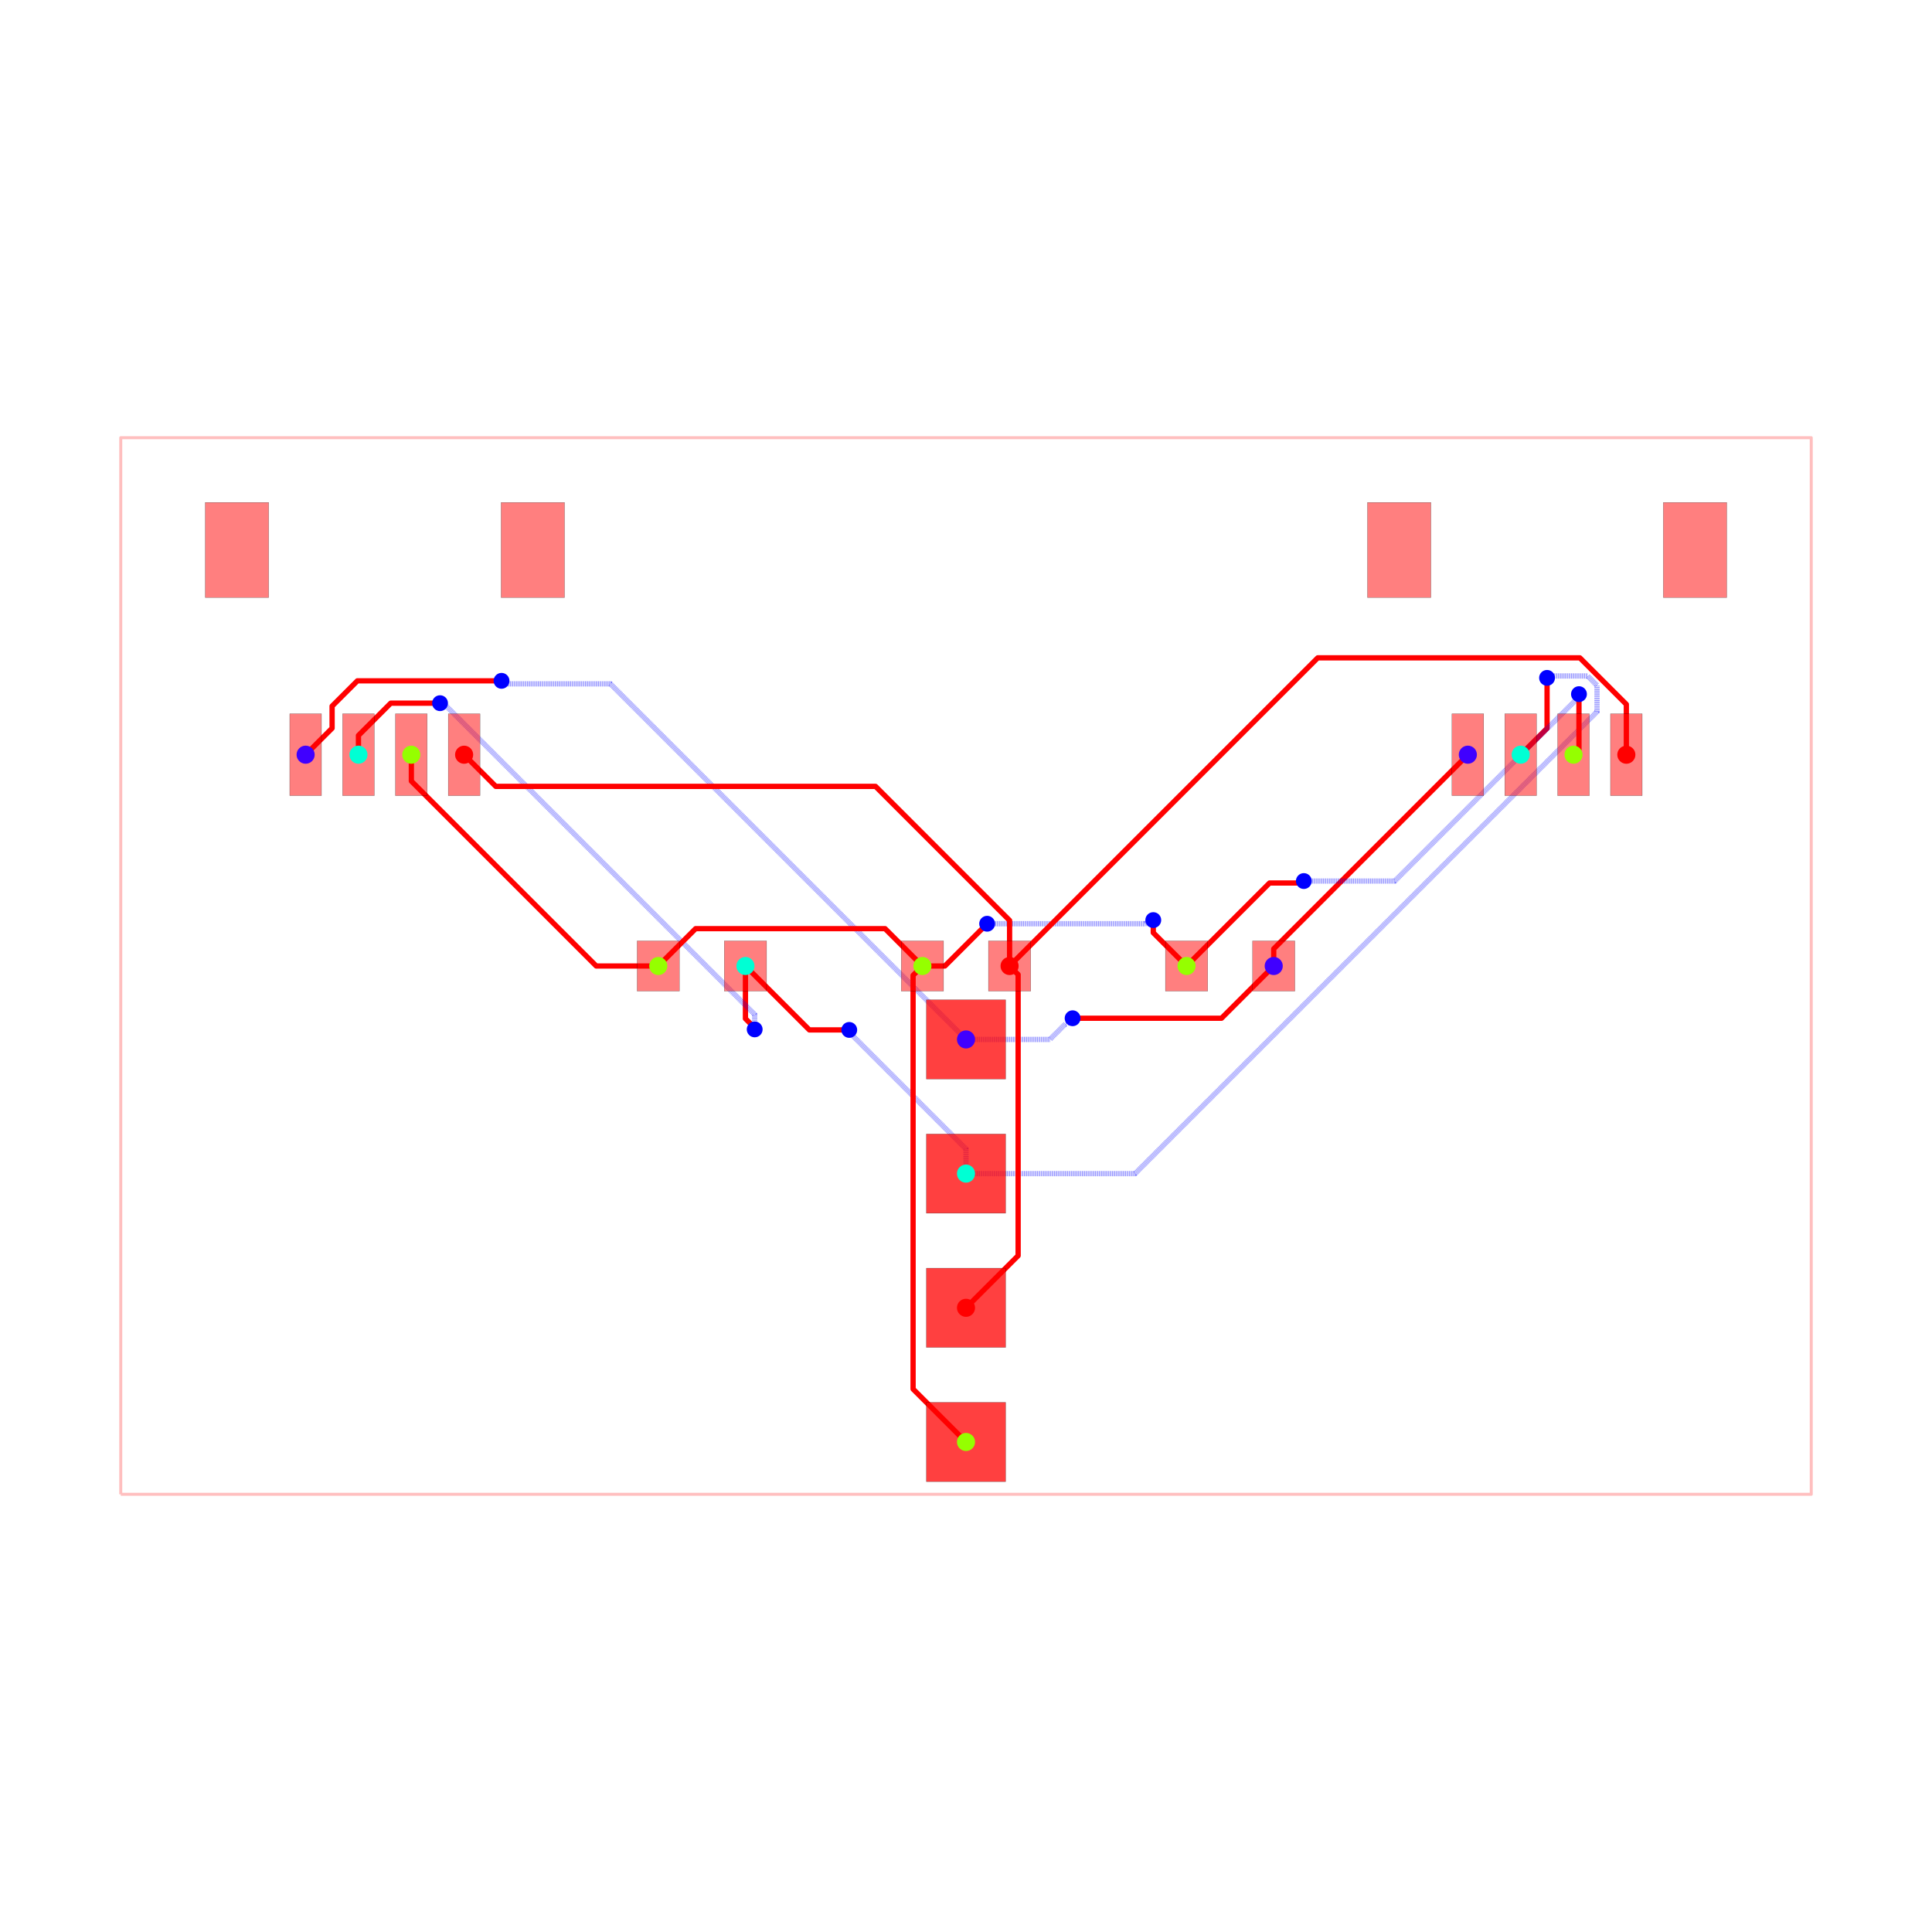
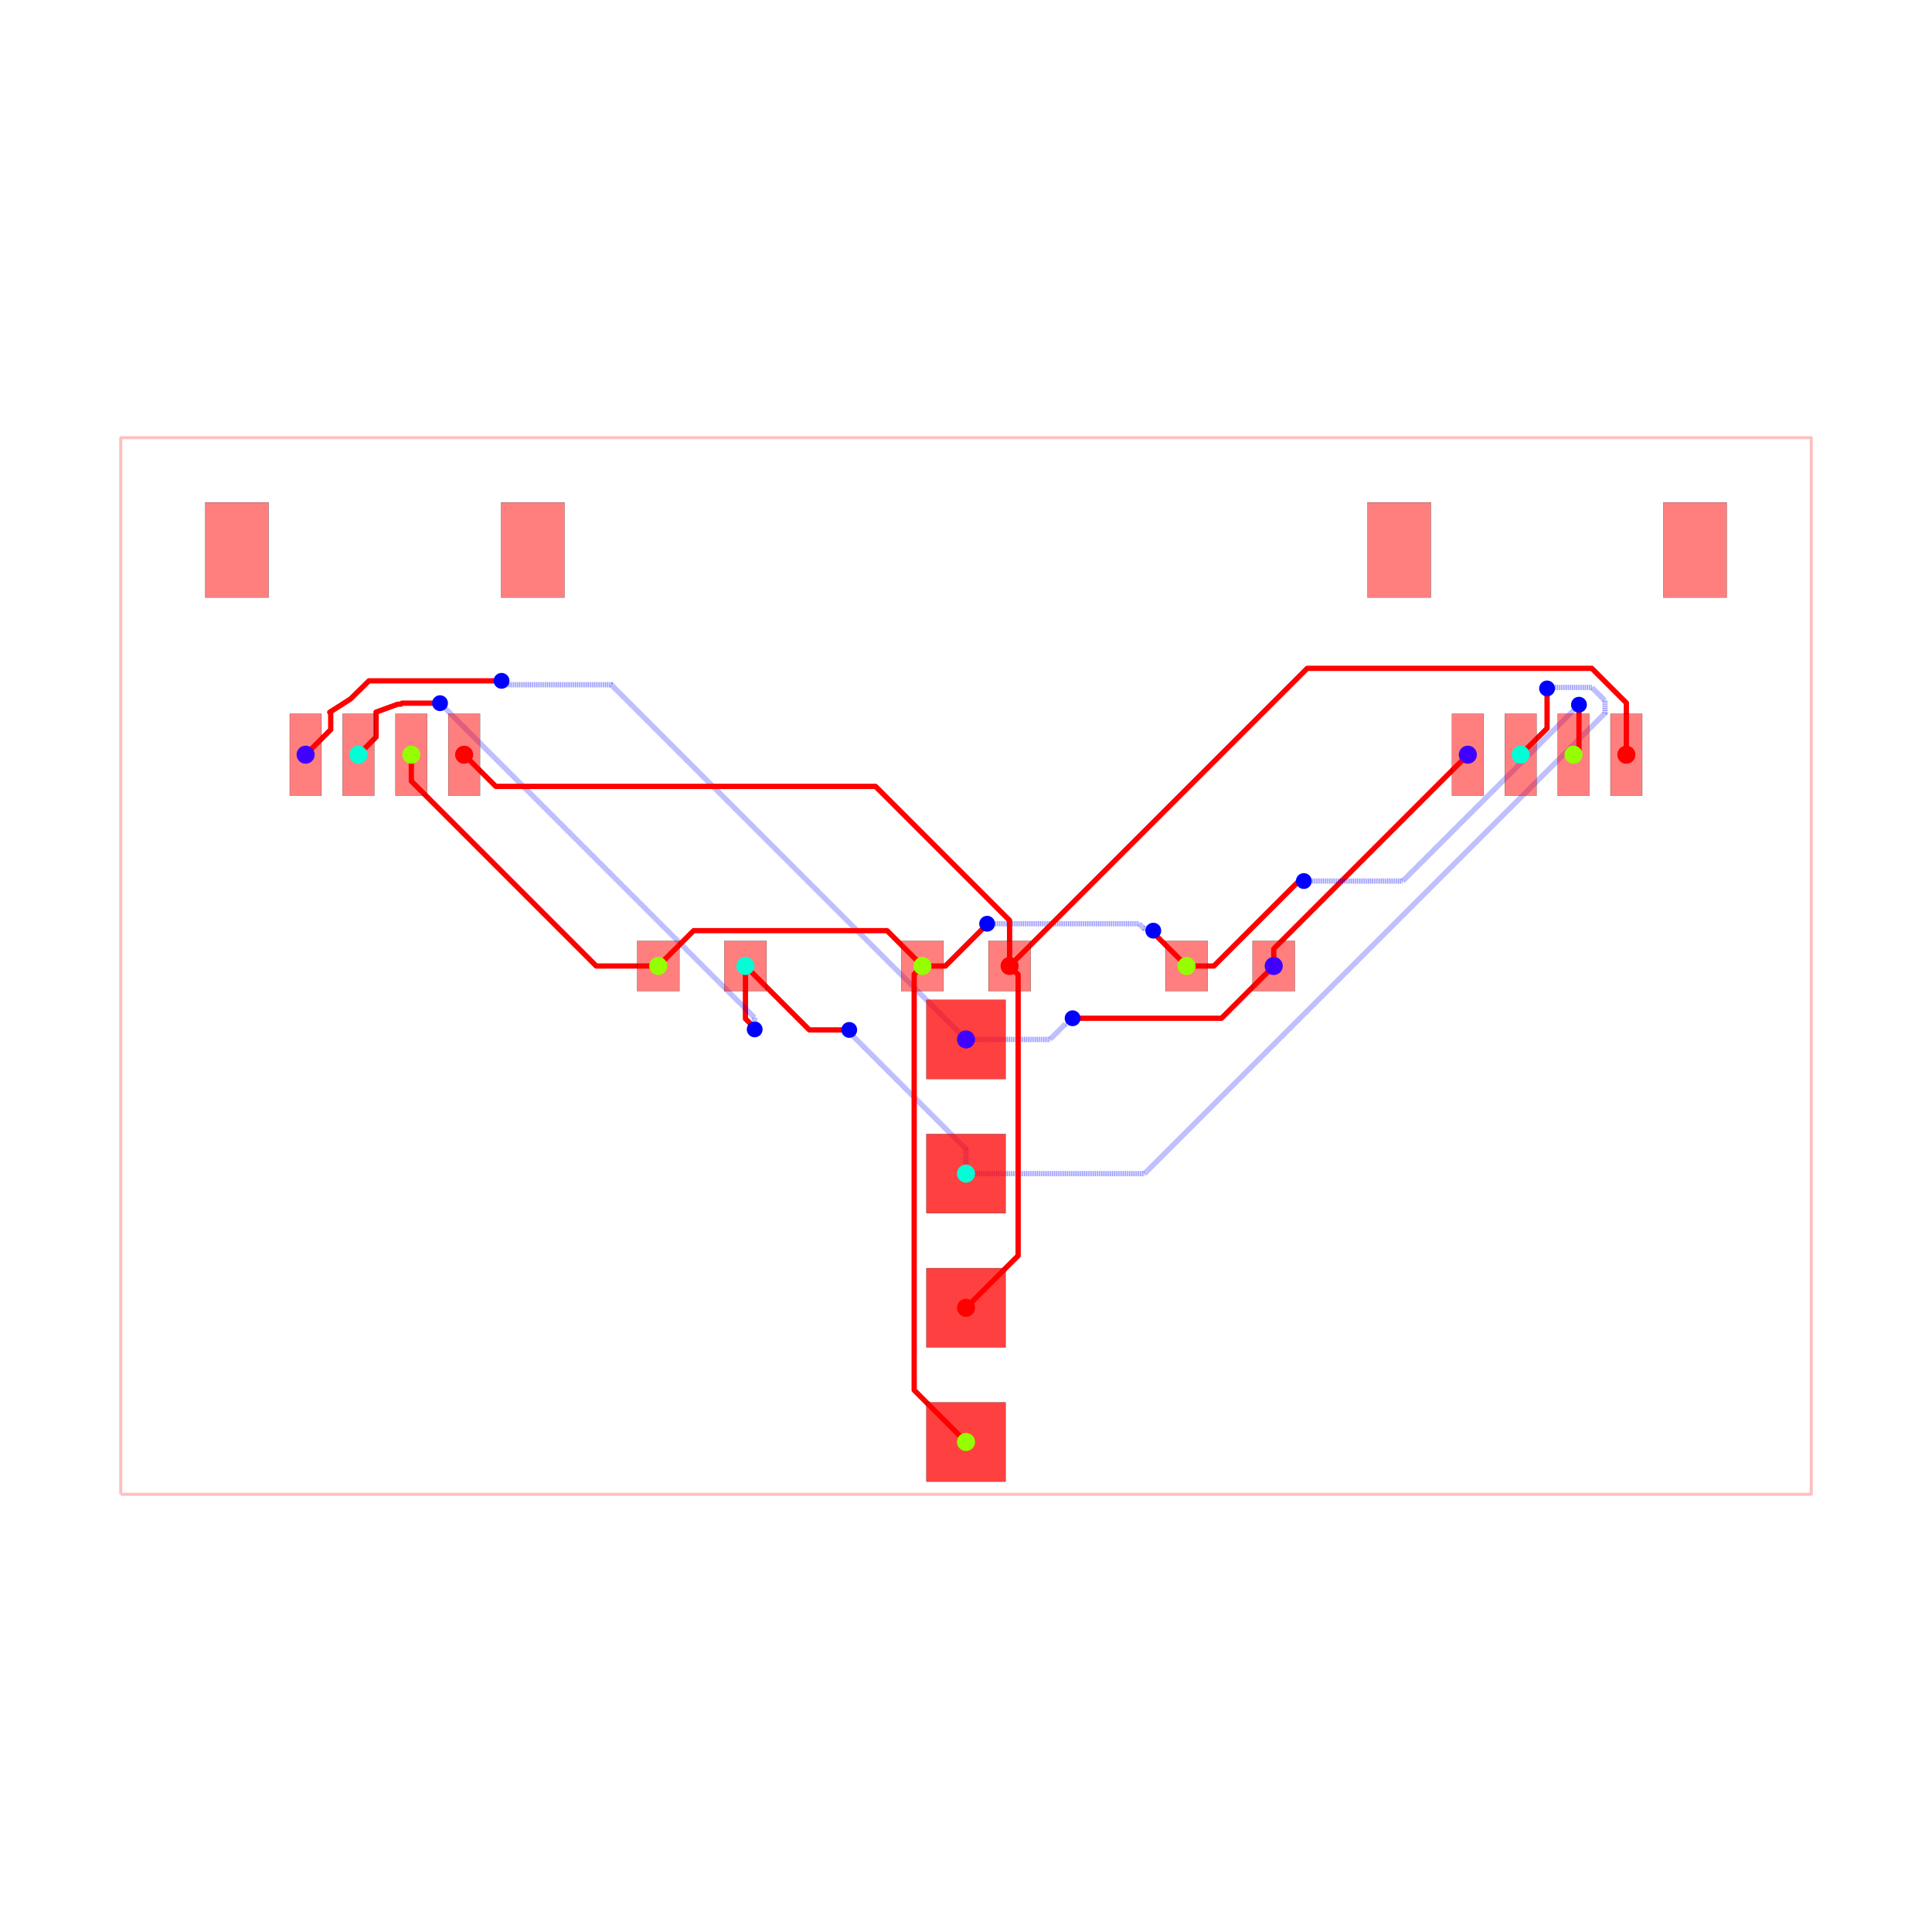
<svg xmlns="http://www.w3.org/2000/svg" width="640" height="640" viewBox="0 0 640 640">
  <rect width="100%" height="100%" fill="white" />
  <g>
    <polyline data-points="-16,-10 16,-10 16,10 -16,10 -16,-10" data-type="line" data-label="" points="40,495 600,495 600,145 40,145 40,495" fill="none" stroke="rgba(255,0,0,0.25)" stroke-linejoin="round" stroke-width="1px" />
  </g>
  <g>
    <polyline data-points="5.825,0 5.825,0.3250000000000002 9.5,4" data-type="line" data-label="" points="421.938,320 421.938,314.312 486.25,250" fill="none" stroke="red" stroke-linejoin="round" stroke-width="1.75" />
  </g>
  <g>
    <polyline data-points="2.3329521523757077e-16,-1.3900000000000001 1.5889111574745176,-1.3900000000000001 1.879539737118841,-1.0993714203556768 1.907628579644323,-1.0993714203556768 2.018,-0.989" data-type="line" data-label="" points="320,344.325 347.806,344.325 352.892,339.239 353.384,339.239 355.315,337.308" fill="none" stroke="rgba(0,0,255,0.5)" stroke-linejoin="round" stroke-width="1.75" stroke-dasharray="0.2 0.2" />
  </g>
  <g>
    <polyline data-points="2.018,-0.989 4.836,-0.989 5.825,0" data-type="line" data-label="" points="355.315,337.308 404.63,337.308 421.938,320" fill="none" stroke="red" stroke-linejoin="round" stroke-width="1.75" />
  </g>
  <g>
-     <polyline data-points="2.3329521523757077e-16,-1.3900000000000001 -6.730945936681804,5.340945936681804 -8.711852071954468,5.340945936681805 -8.734945936681804,5.340945936681805 -8.792,5.398" data-type="line" data-label="" points="320,344.325 202.208,226.533 167.543,226.533 167.138,226.533 166.14,225.535" fill="none" stroke="rgba(0,0,255,0.5)" stroke-linejoin="round" stroke-width="1.75" stroke-dasharray="0.2 0.2" />
-   </g>
-   <g>
-     <polyline data-points="-8.792,5.398 -11.520767869562487,5.398 -11.999334329696632,4.919433539865855 -11.999334329696632,4.5010349703033565 -12.500377999999955,3.9999913000000333" data-type="line" data-label="" points="166.14,225.535 118.387,225.535 110.012,233.91 110.012,241.232 101.243,250" fill="none" stroke="red" stroke-linejoin="round" stroke-width="1.75" />
-   </g>
-   <g>
-     <polyline data-points="7.776507174585693e-17,-3.93 7.776507174585693e-17,-3.4634084621536196 -2.144809605444386,-1.3185988567092335 -2.144809605444386,-1.2751903945556138 -2.21,-1.21" data-type="line" data-label="" points="320,388.775 320,380.61 282.466,343.075 282.466,342.316 281.325,341.175" fill="none" stroke="rgba(0,0,255,0.5)" stroke-linejoin="round" stroke-width="1.75" stroke-dasharray="0.2 0.2" />
+     <polyline data-points="2.3329521523757077e-16,-1.3900000000000001 -6.714256987188449,5.324256987188448 -8.71825698718845,5.324256987188449 -8.792,5.398" data-type="line" data-label="" points="320,344.325 202.501,226.826 167.431,226.826 166.14,225.535" fill="none" stroke="rgba(0,0,255,0.5)" stroke-linejoin="round" stroke-width="1.75" stroke-dasharray="0.2 0.2" />
+   </g>
+   <g>
+     <polyline data-points="-8.792,5.398 -11.30174914625486,5.398 -11.652136665968515,5.053788586195159 -12.044209306019159,4.803771250510691 -12.025432501783882,4.810440083316445 -12.025432501783882,4.796561465456124 -12.025432501783882,4.474936798216106 -12.500377999999955,3.9999913000000333" data-type="line" data-label="" points="166.14,225.535 122.219,225.535 116.088,231.559 109.226,235.934 109.555,235.817 109.555,236.06 109.555,241.689 101.243,250" fill="none" stroke="red" stroke-linejoin="round" stroke-width="1.75" />
+   </g>
+   <g>
+     <polyline data-points="7.776507174585693e-17,-3.93 7.776507174585693e-17,-3.4650164466009796 -2.1460108680638403,-1.3190055785371393 -2.1460108680638403,-1.2739891319361596 -2.21,-1.21" data-type="line" data-label="" points="320,388.775 320,380.638 282.445,343.083 282.445,342.295 281.325,341.175" fill="none" stroke="rgba(0,0,255,0.5)" stroke-linejoin="round" stroke-width="1.75" stroke-dasharray="0.2 0.2" />
  </g>
  <g>
    <polyline data-points="-2.21,-1.21 -2.965,-1.21 -4.175,0" data-type="line" data-label="" points="281.325,341.175 268.113,341.175 246.938,320" fill="none" stroke="red" stroke-linejoin="round" stroke-width="1.75" />
  </g>
  <g>
-     <polyline data-points="-4.175,0 -4.175,-0.9966102857911585 -3.995999781247593,-1.1756105045435652 -3.995999781247593,-1.195999781247593 -4,-1.2" data-type="line" data-label="" points="246.938,320 246.938,337.441 250.07,340.573 250.07,340.93 250,341" fill="none" stroke="red" stroke-linejoin="round" stroke-width="1.75" />
-   </g>
-   <g>
-     <polyline data-points="-4,-1.2 -4,-0.917962125702033 -9.882324573809482,4.964362448107449 -9.945279354700903,4.964362448107449 -9.955916906593453,4.975" data-type="line" data-label="" points="250,341 250,336.064 147.059,233.124 145.958,233.124 145.771,232.938" fill="none" stroke="rgba(0,0,255,0.5)" stroke-linejoin="round" stroke-width="1.75" stroke-dasharray="0.2 0.2" />
-   </g>
-   <g>
-     <polyline data-points="-9.955916906593453,4.975 -10.889415469333802,4.975 -10.935408479161138,4.929006990172663 -11.500380000000064,4.3640354693337375 -11.500380000000064,3.9999913000000333" data-type="line" data-label="" points="145.771,232.938 129.435,232.938 128.63,233.742 118.743,243.629 118.743,250" fill="none" stroke="red" stroke-linejoin="round" stroke-width="1.75" />
-   </g>
-   <g>
-     <polyline data-points="7.776507174585693e-17,-3.93 3.2006524982762112,-3.93 11.944800898651126,4.814148400374915 11.944800898651126,5.312227902058942 11.766896448827694,5.490132351882374 11.081856524314272,5.490132351882374 11.061477200796446,5.5105116754002 11.0555116754002,5.5105116754002 10.999,5.454" data-type="line" data-label="" points="320,388.775 376.011,388.775 529.034,235.752 529.034,227.036 525.921,223.923 513.932,223.923 513.576,223.566 513.471,223.566 512.483,224.555" fill="none" stroke="rgba(0,0,255,0.5)" stroke-linejoin="round" stroke-width="1.75" stroke-dasharray="0.2 0.2" />
-   </g>
-   <g>
-     <polyline data-points="10.999,5.454 10.999,4.4990000000000006 10.5,4" data-type="line" data-label="" points="512.483,224.555 512.483,241.267 503.75,250" fill="none" stroke="red" stroke-linejoin="round" stroke-width="1.75" />
-   </g>
-   <g>
-     <polyline data-points="-0.825,0 -1.5318963696654277,0.7068963696654278 -5.118103630334573,0.7068963696654278 -5.825,0" data-type="line" data-label="" points="305.562,320 293.192,307.629 230.433,307.629 218.062,320" fill="none" stroke="red" stroke-linejoin="round" stroke-width="1.75" />
-   </g>
-   <g>
-     <polyline data-points="-0.825,0 -0.4,0 0.32792096567607953,0.7279209656760796 0.4,0.8" data-type="line" data-label="" points="305.562,320 313,320 325.739,307.261 327,306" fill="none" stroke="red" stroke-linejoin="round" stroke-width="1.75" />
-   </g>
-   <g>
-     <polyline data-points="0.4,0.8 3.3930502936606315,0.8 3.3970647761808843,0.8040144825202529 3.480014482520253,0.8040144825202529 3.545,0.869" data-type="line" data-label="" points="327,306 379.378,306 379.449,305.93 380.9,305.93 382.038,304.793" fill="none" stroke="rgba(0,0,255,0.5)" stroke-linejoin="round" stroke-width="1.75" stroke-dasharray="0.2 0.2" />
-   </g>
-   <g>
-     <polyline data-points="3.545,0.869 3.545,0.6299999999999999 4.175,0" data-type="line" data-label="" points="382.038,304.793 382.038,308.975 393.062,320" fill="none" stroke="red" stroke-linejoin="round" stroke-width="1.75" />
-   </g>
-   <g>
-     <polyline data-points="-5.825,0 -6.999179048127758,0 -10.49906596483945,3.4998869167116937 -10.49906596483945,3.998065964839451 -10.5,3.999" data-type="line" data-label="" points="218.062,320 197.514,320 136.266,258.752 136.266,250.034 136.25,250.017" fill="none" stroke="red" stroke-linejoin="round" stroke-width="1.75" />
-   </g>
-   <g>
-     <polyline data-points="4.175,0 5.746001339064205,1.571001339064205 6.285117424831259,1.571001339064205 6.358001339064204,1.571001339064205 6.395,1.608" data-type="line" data-label="" points="393.062,320 420.555,292.507 429.99,292.507 431.265,292.507 431.913,291.86" fill="none" stroke="red" stroke-linejoin="round" stroke-width="1.75" />
-   </g>
-   <g>
-     <polyline data-points="6.395,1.608 8.116404672887116,1.608 11.600180718625843,5.091776045738728 11.600180718625843,5.143180718625843 11.603,5.146" data-type="line" data-label="" points="431.913,291.86 462.037,291.86 523.003,230.894 523.003,229.994 523.053,229.945" fill="none" stroke="rgba(0,0,255,0.5)" stroke-linejoin="round" stroke-width="1.75" stroke-dasharray="0.2 0.2" />
-   </g>
-   <g>
-     <polyline data-points="11.603,5.146 11.603,4.102 11.5,3.999" data-type="line" data-label="" points="523.053,229.945 523.053,248.215 521.25,250.017" fill="none" stroke="red" stroke-linejoin="round" stroke-width="1.75" />
-   </g>
-   <g>
-     <polyline data-points="-2.3329521523757077e-16,-9.01 -1.0016405613957189,-8.00835943860428 -1.0016405613957189,-0.17664056139571893 -0.825,0" data-type="line" data-label="" points="320,477.675 302.471,460.146 302.471,323.091 305.562,320" fill="none" stroke="red" stroke-linejoin="round" stroke-width="1.75" />
+     <polyline data-points="-4.175,0 -4.175,-0.9976439759643159 -3.9967212315028027,-1.175922744461513 -3.9967212315028027,-1.1967212315028026 -4,-1.2" data-type="line" data-label="" points="246.938,320 246.938,337.459 250.057,340.579 250.057,340.943 250,341" fill="none" stroke="red" stroke-linejoin="round" stroke-width="1.75" />
+   </g>
+   <g>
+     <polyline data-points="-4,-1.2 -4,-0.9809169065934533 -9.919634043732724,4.938717137139271 -9.955916906593453,4.975" data-type="line" data-label="" points="250,341 250,337.166 146.406,233.572 145.771,232.938" fill="none" stroke="rgba(0,0,255,0.5)" stroke-linejoin="round" stroke-width="1.75" stroke-dasharray="0.2 0.2" />
+   </g>
+   <g>
+     <polyline data-points="-9.955916906593453,4.975 -10.67725316715044,4.975 -10.696036867779071,4.956216299371369 -10.756089740060856,4.955895918504823 -11.169089740060857,4.8048959185048234 -11.166612612511111,4.800251213688046 -11.166612612511111,4.333758687488986 -11.500380000000064,3.9999913000000333" data-type="line" data-label="" points="145.771,232.938 133.148,232.938 132.819,233.266 131.768,233.272 124.541,235.914 124.584,235.996 124.584,244.159 118.743,250" fill="none" stroke="red" stroke-linejoin="round" stroke-width="1.75" />
+   </g>
+   <g>
+     <polyline data-points="7.776507174585693e-17,-3.93 3.3801229425306953,-3.93 12.095606110946296,4.785483168415601 12.095606110946296,5.022967830105177 11.910244326400045,5.2083296146514275 11.845556884430287,5.2730170566211845 11.187502297685382,5.2730170566211845 11.018017056621186,5.2730170566211845 10.999,5.254" data-type="line" data-label="" points="320,388.775 379.152,388.775 531.673,236.254 531.673,232.098 528.429,228.854 527.297,227.722 515.781,227.722 512.815,227.722 512.483,228.055" fill="none" stroke="rgba(0,0,255,0.5)" stroke-linejoin="round" stroke-width="1.75" stroke-dasharray="0.2 0.2" />
+   </g>
+   <g>
+     <polyline data-points="10.999,5.254 10.999,4.4990000000000006 10.5,4" data-type="line" data-label="" points="512.483,228.055 512.483,241.267 503.75,250" fill="none" stroke="red" stroke-linejoin="round" stroke-width="1.75" />
+   </g>
+   <g>
+     <polyline data-points="-0.825,0 -1.4940181519941973,0.6690181519941972 -5.10243255427303,0.6690181519941972 -5.155981848005803,0.6690181519941972 -5.825,0" data-type="line" data-label="" points="305.562,320 293.855,308.292 230.707,308.292 229.77,308.292 218.062,320" fill="none" stroke="red" stroke-linejoin="round" stroke-width="1.75" />
+   </g>
+   <g>
+     <polyline data-points="-0.825,0 -0.389756149419893,0 0.35303820314764023,0.7427943525675332 0.35303820314764023,0.7530382031476403 0.4,0.8" data-type="line" data-label="" points="305.562,320 313.179,320 326.178,307.001 326.178,306.822 327,306" fill="none" stroke="red" stroke-linejoin="round" stroke-width="1.75" />
+   </g>
+   <g>
+     <polyline data-points="0.4,0.8 3.277078124084096,0.8 3.363287703977603,0.713790420106493 3.500209579893507,0.713790420106493 3.545,0.669" data-type="line" data-label="" points="327,306 377.349,306 378.858,307.509 381.254,307.509 382.038,308.293" fill="none" stroke="rgba(0,0,255,0.5)" stroke-linejoin="round" stroke-width="1.75" stroke-dasharray="0.2 0.2" />
+   </g>
+   <g>
+     <polyline data-points="3.545,0.669 3.545,0.6299999999999999 4.175,0" data-type="line" data-label="" points="382.038,308.293 382.038,308.975 393.062,320" fill="none" stroke="red" stroke-linejoin="round" stroke-width="1.75" />
+   </g>
+   <g>
+     <polyline data-points="-5.825,0 -6.999777191401725,0 -10.49948890746363,3.4997117160619062 -10.49948890746363,3.998488907463631 -10.5,3.999" data-type="line" data-label="" points="218.062,320 197.504,320 136.259,258.755 136.259,250.026 136.25,250.017" fill="none" stroke="red" stroke-linejoin="round" stroke-width="1.75" />
+   </g>
+   <g>
+     <polyline data-points="4.175,0 4.69237243379008,0 6.278835872104918,1.5864634383148384 6.373463438314838,1.5864634383148384 6.395,1.608" data-type="line" data-label="" points="393.062,320 402.117,320 429.88,292.237 431.536,292.237 431.913,291.86" fill="none" stroke="red" stroke-linejoin="round" stroke-width="1.75" />
+   </g>
+   <g>
+     <polyline data-points="6.395,1.608 8.26751353705925,1.608 11.600736196217252,4.941222659158003 11.600736196217252,4.943736196217252 11.603,4.946" data-type="line" data-label="" points="431.913,291.86 464.681,291.86 523.013,233.529 523.013,233.485 523.053,233.445" fill="none" stroke="rgba(0,0,255,0.5)" stroke-linejoin="round" stroke-width="1.75" stroke-dasharray="0.2 0.2" />
+   </g>
+   <g>
+     <polyline data-points="11.603,4.946 11.603,4.102 11.5,3.999" data-type="line" data-label="" points="523.053,233.445 523.053,248.215 521.25,250.017" fill="none" stroke="red" stroke-linejoin="round" stroke-width="1.75" />
+   </g>
+   <g>
+     <polyline data-points="-2.3329521523757077e-16,-9.01 -0.9809490238740776,-8.029050976125923 -0.9809490238740776,-0.18490376862002922 -0.9809490238740776,-0.1559490238740776 -0.825,0" data-type="line" data-label="" points="320,477.675 302.833,460.508 302.833,323.236 302.833,322.729 305.562,320" fill="none" stroke="red" stroke-linejoin="round" stroke-width="1.75" />
  </g>
  <g>
    <polyline data-points="-7.776507174585693e-17,-6.470000000000001 0.9867740094617942,-5.483225990538206 0.9867740094617942,-0.18267751001327914 0.9867740094617942,-0.1617740094617942 0.825,0" data-type="line" data-label="" points="320,433.225 337.269,415.956 337.269,323.197 337.269,322.831 334.438,320" fill="none" stroke="red" stroke-linejoin="round" stroke-width="1.75" />
  </g>
  <g>
-     <polyline data-points="0.825,0 0.825,0.8624969944419072 -1.7125030055580925,3.4 -8.901,3.4 -9.5,3.999" data-type="line" data-label="" points="334.438,320 334.438,304.906 290.031,260.5 164.233,260.5 153.75,250.017" fill="none" stroke="red" stroke-linejoin="round" stroke-width="1.75" />
-   </g>
-   <g>
-     <polyline data-points="0.825,0 6.658295558413959,5.833295558413959 11.619833580456575,5.833295558413959 12.499869999999987,4.953259138870547 12.499869999999987,3.9994833000000654" data-type="line" data-label="" points="334.438,320 436.52,217.917 523.347,217.917 538.748,233.318 538.748,250.009" fill="none" stroke="red" stroke-linejoin="round" stroke-width="1.75" />
+     <polyline data-points="0.825,0 0.825,0.8624862938230811 -1.712513706176919,3.4 -8.901,3.4 -9.5,3.999" data-type="line" data-label="" points="334.438,320 334.438,304.906 290.031,260.5 164.233,260.5 153.75,250.017" fill="none" stroke="red" stroke-linejoin="round" stroke-width="1.75" />
+   </g>
+   <g>
+     <polyline data-points="0.825,0 6.459607256749821,5.63460725674982 11.845913961088034,5.63460725674982 12.499869999999987,4.980651217837867 12.499869999999987,3.9994833000000654" data-type="line" data-label="" points="334.438,320 433.043,221.394 527.303,221.394 538.748,232.839 538.748,250.009" fill="none" stroke="red" stroke-linejoin="round" stroke-width="1.75" />
  </g>
  <g>
    <rect data-type="rect" data-label="top source_net_1" data-x="-10.500127999999904" data-y="3.9994833000000654" x="130.998" y="236.446" width="10.5" height="27.125" fill="rgba(255,0,0,0.5)" stroke="black" stroke-width="0.057" />
  </g>
  <g>
    <rect data-type="rect" data-label="top source_net_0" data-x="-9.500130000000013" data-y="3.9994833000000654" x="148.498" y="236.446" width="10.5" height="27.125" fill="rgba(255,0,0,0.5)" stroke="black" stroke-width="0.057" />
  </g>
  <g>
    <rect data-type="rect" data-label="top source_net_3" data-x="-12.500377999999955" data-y="3.9999913000000333" x="95.993" y="236.438" width="10.5" height="27.125" fill="rgba(255,0,0,0.5)" stroke="black" stroke-width="0.057" />
  </g>
  <g>
    <rect data-type="rect" data-label="top source_net_2" data-x="-11.500380000000064" data-y="3.9999913000000333" x="113.493" y="236.438" width="10.5" height="27.125" fill="rgba(255,0,0,0.5)" stroke="black" stroke-width="0.057" />
  </g>
  <g>
    <rect data-type="rect" data-label="top" data-x="-8.199903999999947" data-y="7.875015299999973" x="166.002" y="166.437" width="21" height="31.5" fill="rgba(255,0,0,0.5)" stroke="black" stroke-width="0.057" />
  </g>
  <g>
    <rect data-type="rect" data-label="top" data-x="-13.800096000000053" data-y="7.875523300000054" x="67.998" y="166.428" width="21" height="31.5" fill="rgba(255,0,0,0.5)" stroke="black" stroke-width="0.057" />
  </g>
  <g>
    <rect data-type="rect" data-label="top source_net_1" data-x="11.499872000000096" data-y="3.9994833000000654" x="515.998" y="236.446" width="10.5" height="27.125" fill="rgba(255,0,0,0.5)" stroke="black" stroke-width="0.057" />
  </g>
  <g>
    <rect data-type="rect" data-label="top source_net_0" data-x="12.499869999999987" data-y="3.9994833000000654" x="533.498" y="236.446" width="10.5" height="27.125" fill="rgba(255,0,0,0.5)" stroke="black" stroke-width="0.057" />
  </g>
  <g>
    <rect data-type="rect" data-label="top source_net_3" data-x="9.499622000000045" data-y="3.9999913000000333" x="480.993" y="236.438" width="10.5" height="27.125" fill="rgba(255,0,0,0.5)" stroke="black" stroke-width="0.057" />
  </g>
  <g>
    <rect data-type="rect" data-label="top source_net_2" data-x="10.499619999999936" data-y="3.9999913000000333" x="498.493" y="236.438" width="10.5" height="27.125" fill="rgba(255,0,0,0.5)" stroke="black" stroke-width="0.057" />
  </g>
  <g>
    <rect data-type="rect" data-label="top" data-x="13.800096000000053" data-y="7.875015299999973" x="551.002" y="166.437" width="21" height="31.5" fill="rgba(255,0,0,0.5)" stroke="black" stroke-width="0.057" />
  </g>
  <g>
    <rect data-type="rect" data-label="top" data-x="8.199903999999947" data-y="7.875523300000054" x="452.998" y="166.428" width="21" height="31.5" fill="rgba(255,0,0,0.5)" stroke="black" stroke-width="0.057" />
  </g>
  <g>
    <rect data-type="rect" data-label="top source_net_1" data-x="-5.825" data-y="0" x="211.062" y="311.688" width="14" height="16.625" fill="rgba(255,0,0,0.5)" stroke="black" stroke-width="0.057" />
  </g>
  <g>
    <rect data-type="rect" data-label="top source_net_2" data-x="-4.175" data-y="0" x="239.938" y="311.688" width="14" height="16.625" fill="rgba(255,0,0,0.5)" stroke="black" stroke-width="0.057" />
  </g>
  <g>
    <rect data-type="rect" data-label="top source_net_1" data-x="4.175" data-y="0" x="386.062" y="311.688" width="14" height="16.625" fill="rgba(255,0,0,0.5)" stroke="black" stroke-width="0.057" />
  </g>
  <g>
    <rect data-type="rect" data-label="top source_net_3" data-x="5.825" data-y="0" x="414.938" y="311.688" width="14" height="16.625" fill="rgba(255,0,0,0.5)" stroke="black" stroke-width="0.057" />
  </g>
  <g>
    <rect data-type="rect" data-label="top source_net_1" data-x="-0.825" data-y="0" x="298.562" y="311.688" width="14" height="16.625" fill="rgba(255,0,0,0.5)" stroke="black" stroke-width="0.057" />
  </g>
  <g>
    <rect data-type="rect" data-label="top source_net_0" data-x="0.825" data-y="0" x="327.438" y="311.688" width="14" height="16.625" fill="rgba(255,0,0,0.5)" stroke="black" stroke-width="0.057" />
  </g>
  <g>
    <rect data-type="rect" data-label="top source_net_1 bottom source_net_1" data-x="-2.3329521523757077e-16" data-y="-9.01" x="306.875" y="464.55" width="26.25" height="26.25" fill="rgba(255,0,0,0.75)" stroke="black" stroke-width="0.057" />
  </g>
  <g>
    <rect data-type="rect" data-label="top source_net_0 bottom source_net_0" data-x="-7.776507174585693e-17" data-y="-6.470000000000001" x="306.875" y="420.1" width="26.25" height="26.25" fill="rgba(255,0,0,0.75)" stroke="black" stroke-width="0.057" />
  </g>
  <g>
    <rect data-type="rect" data-label="top source_net_2 bottom source_net_2" data-x="7.776507174585693e-17" data-y="-3.93" x="306.875" y="375.65" width="26.25" height="26.25" fill="rgba(255,0,0,0.75)" stroke="black" stroke-width="0.057" />
  </g>
  <g>
    <rect data-type="rect" data-label="top source_net_3 bottom source_net_3" data-x="2.3329521523757077e-16" data-y="-1.3900000000000001" x="306.875" y="331.2" width="26.25" height="26.25" fill="rgba(255,0,0,0.75)" stroke="black" stroke-width="0.057" />
  </g>
  <circle data-type="circle" data-label="" data-x="2.018" data-y="-0.989" cx="355.315" cy="337.308" r="2.625" fill="blue" stroke="none" stroke-width="0.057" />
  <circle data-type="circle" data-label="" data-x="-8.792" data-y="5.398" cx="166.14" cy="225.535" r="2.625" fill="blue" stroke="none" stroke-width="0.057" />
  <circle data-type="circle" data-label="" data-x="-2.21" data-y="-1.21" cx="281.325" cy="341.175" r="2.625" fill="blue" stroke="none" stroke-width="0.057" />
  <circle data-type="circle" data-label="" data-x="-4" data-y="-1.2" cx="250" cy="341" r="2.625" fill="blue" stroke="none" stroke-width="0.057" />
  <circle data-type="circle" data-label="" data-x="-9.955916906593453" data-y="4.975" cx="145.771" cy="232.938" r="2.625" fill="blue" stroke="none" stroke-width="0.057" />
-   <circle data-type="circle" data-label="" data-x="10.999" data-y="5.454" cx="512.483" cy="224.555" r="2.625" fill="blue" stroke="none" stroke-width="0.057" />
+   <circle data-type="circle" data-label="" data-x="10.999" data-y="5.254" cx="512.483" cy="228.055" r="2.625" fill="blue" stroke="none" stroke-width="0.057" />
  <circle data-type="circle" data-label="" data-x="0.4" data-y="0.8" cx="327" cy="306" r="2.625" fill="blue" stroke="none" stroke-width="0.057" />
-   <circle data-type="circle" data-label="" data-x="3.545" data-y="0.869" cx="382.038" cy="304.793" r="2.625" fill="blue" stroke="none" stroke-width="0.057" />
+   <circle data-type="circle" data-label="" data-x="3.545" data-y="0.669" cx="382.038" cy="308.293" r="2.625" fill="blue" stroke="none" stroke-width="0.057" />
  <circle data-type="circle" data-label="" data-x="6.395" data-y="1.608" cx="431.913" cy="291.86" r="2.625" fill="blue" stroke="none" stroke-width="0.057" />
-   <circle data-type="circle" data-label="" data-x="11.603" data-y="5.146" cx="523.053" cy="229.945" r="2.625" fill="blue" stroke="none" stroke-width="0.057" />
+   <circle data-type="circle" data-label="" data-x="11.603" data-y="4.946" cx="523.053" cy="233.445" r="2.625" fill="blue" stroke="none" stroke-width="0.057" />
  <g>
    <circle data-type="point" data-label="source_net_0 source_net_0 top" data-x="-9.500130000000013" data-y="3.9994833000000654" cx="153.748" cy="250.009" r="3" fill="hsl(0, 100%, 50%)" />
  </g>
  <g>
    <circle data-type="point" data-label="source_net_0 source_net_0 top" data-x="12.499869999999987" data-y="3.9994833000000654" cx="538.748" cy="250.009" r="3" fill="hsl(0, 100%, 50%)" />
  </g>
  <g>
    <circle data-type="point" data-label="source_net_0 source_net_0 top" data-x="-7.776507174585693e-17" data-y="-6.470000000000001" cx="320" cy="433.225" r="3" fill="hsl(0, 100%, 50%)" />
  </g>
  <g>
    <circle data-type="point" data-label="source_net_0 source_net_0 top" data-x="0.825" data-y="0" cx="334.438" cy="320" r="3" fill="hsl(0, 100%, 50%)" />
  </g>
  <g>
    <circle data-type="point" data-label="source_net_1 source_net_1 top" data-x="-10.500127999999904" data-y="3.9994833000000654" cx="136.248" cy="250.009" r="3" fill="hsl(85, 100%, 50%)" />
  </g>
  <g>
    <circle data-type="point" data-label="source_net_1 source_net_1 top" data-x="11.499872000000096" data-y="3.9994833000000654" cx="521.248" cy="250.009" r="3" fill="hsl(85, 100%, 50%)" />
  </g>
  <g>
    <circle data-type="point" data-label="source_net_1 source_net_1 top" data-x="-2.3329521523757077e-16" data-y="-9.01" cx="320" cy="477.675" r="3" fill="hsl(85, 100%, 50%)" />
  </g>
  <g>
    <circle data-type="point" data-label="source_net_1 source_net_1 top" data-x="-5.825" data-y="0" cx="218.062" cy="320" r="3" fill="hsl(85, 100%, 50%)" />
  </g>
  <g>
    <circle data-type="point" data-label="source_net_1 source_net_1 top" data-x="4.175" data-y="0" cx="393.062" cy="320" r="3" fill="hsl(85, 100%, 50%)" />
  </g>
  <g>
    <circle data-type="point" data-label="source_net_1 source_net_1 top" data-x="-0.825" data-y="0" cx="305.562" cy="320" r="3" fill="hsl(85, 100%, 50%)" />
  </g>
  <g>
    <circle data-type="point" data-label="source_net_2 source_net_2 top" data-x="-11.500380000000064" data-y="3.9999913000000333" cx="118.743" cy="250" r="3" fill="hsl(170, 100%, 50%)" />
  </g>
  <g>
    <circle data-type="point" data-label="source_net_2 source_net_2 top" data-x="10.499619999999936" data-y="3.9999913000000333" cx="503.743" cy="250" r="3" fill="hsl(170, 100%, 50%)" />
  </g>
  <g>
    <circle data-type="point" data-label="source_net_2 source_net_2 top" data-x="7.776507174585693e-17" data-y="-3.93" cx="320" cy="388.775" r="3" fill="hsl(170, 100%, 50%)" />
  </g>
  <g>
    <circle data-type="point" data-label="source_net_2 source_net_2 top" data-x="-4.175" data-y="0" cx="246.938" cy="320" r="3" fill="hsl(170, 100%, 50%)" />
  </g>
  <g>
    <circle data-type="point" data-label="source_net_3 source_net_3 top" data-x="-12.500377999999955" data-y="3.9999913000000333" cx="101.243" cy="250" r="3" fill="hsl(255, 100%, 50%)" />
  </g>
  <g>
    <circle data-type="point" data-label="source_net_3 source_net_3 top" data-x="9.499622000000045" data-y="3.9999913000000333" cx="486.243" cy="250" r="3" fill="hsl(255, 100%, 50%)" />
  </g>
  <g>
    <circle data-type="point" data-label="source_net_3 source_net_3 top" data-x="2.3329521523757077e-16" data-y="-1.3900000000000001" cx="320" cy="344.325" r="3" fill="hsl(255, 100%, 50%)" />
  </g>
  <g>
    <circle data-type="point" data-label="source_net_3 source_net_3 top" data-x="5.825" data-y="0" cx="421.938" cy="320" r="3" fill="hsl(255, 100%, 50%)" />
  </g>
  <g id="crosshair" style="display: none">
    <line id="crosshair-h" y1="0" y2="640" stroke="#666" stroke-width="0.5" />
    <line id="crosshair-v" x1="0" x2="640" stroke="#666" stroke-width="0.5" />
    <text id="coordinates" font-family="monospace" font-size="12" fill="#666" />
  </g>
</svg>
